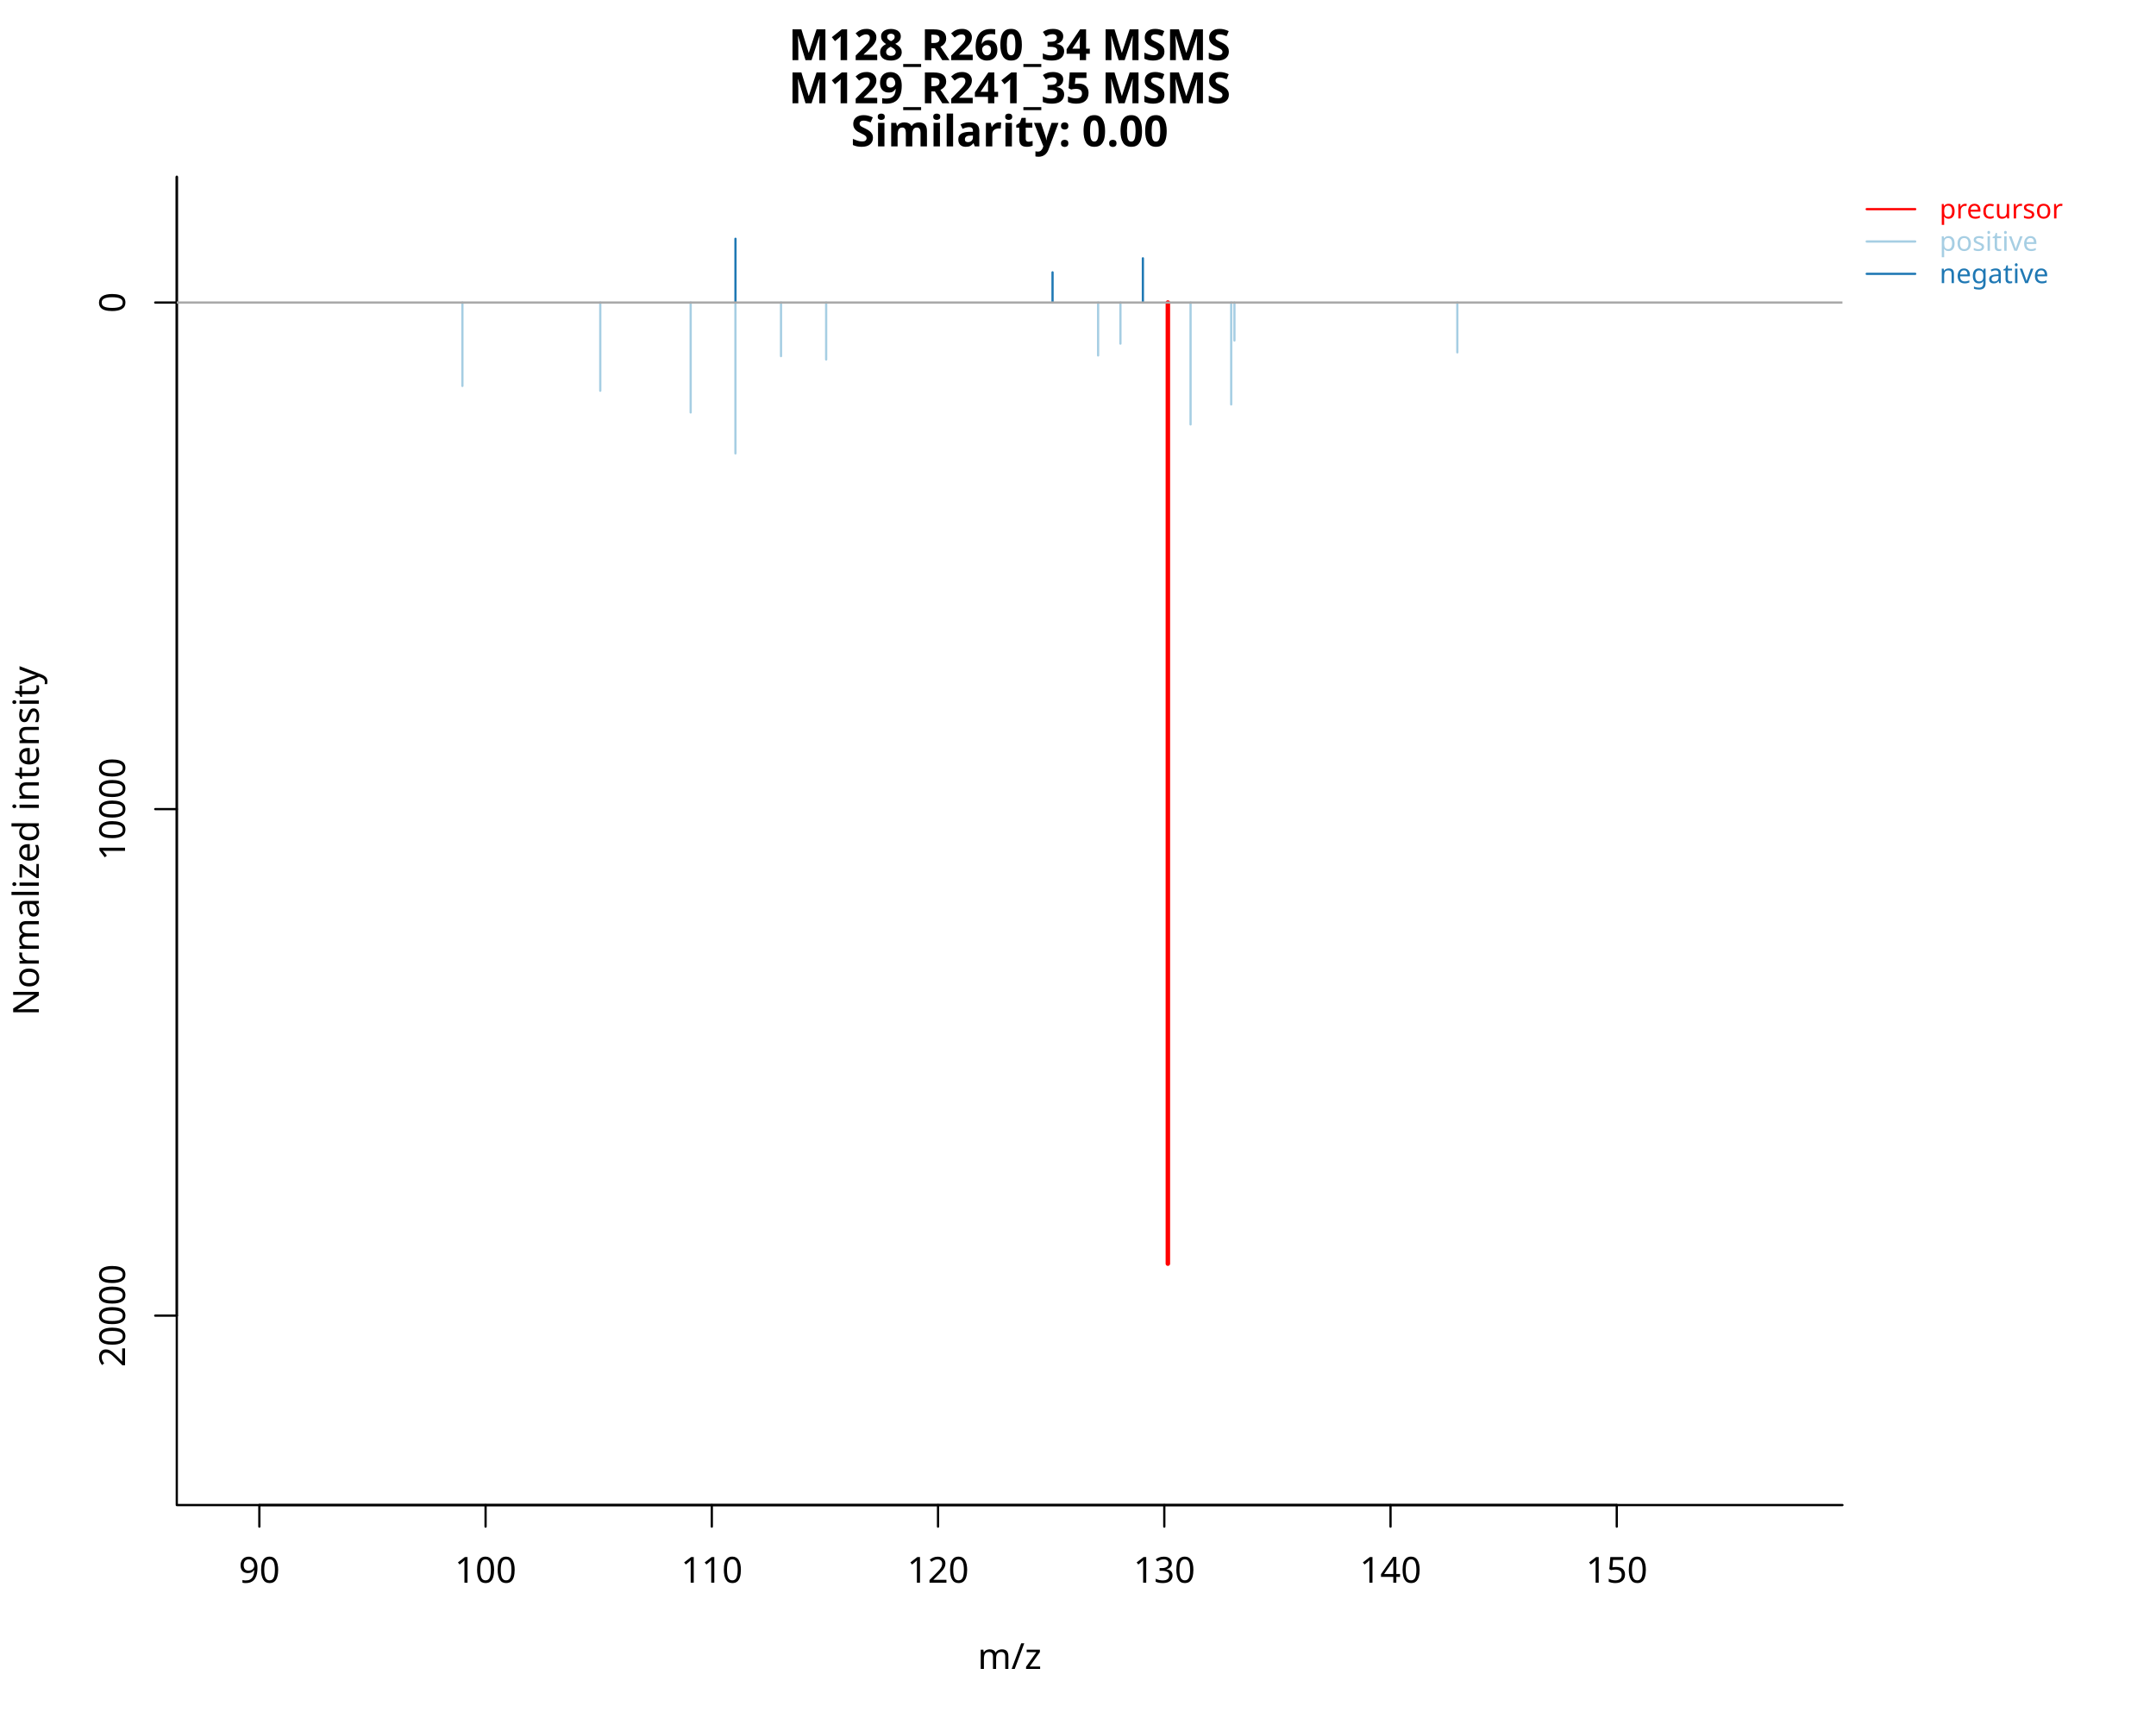
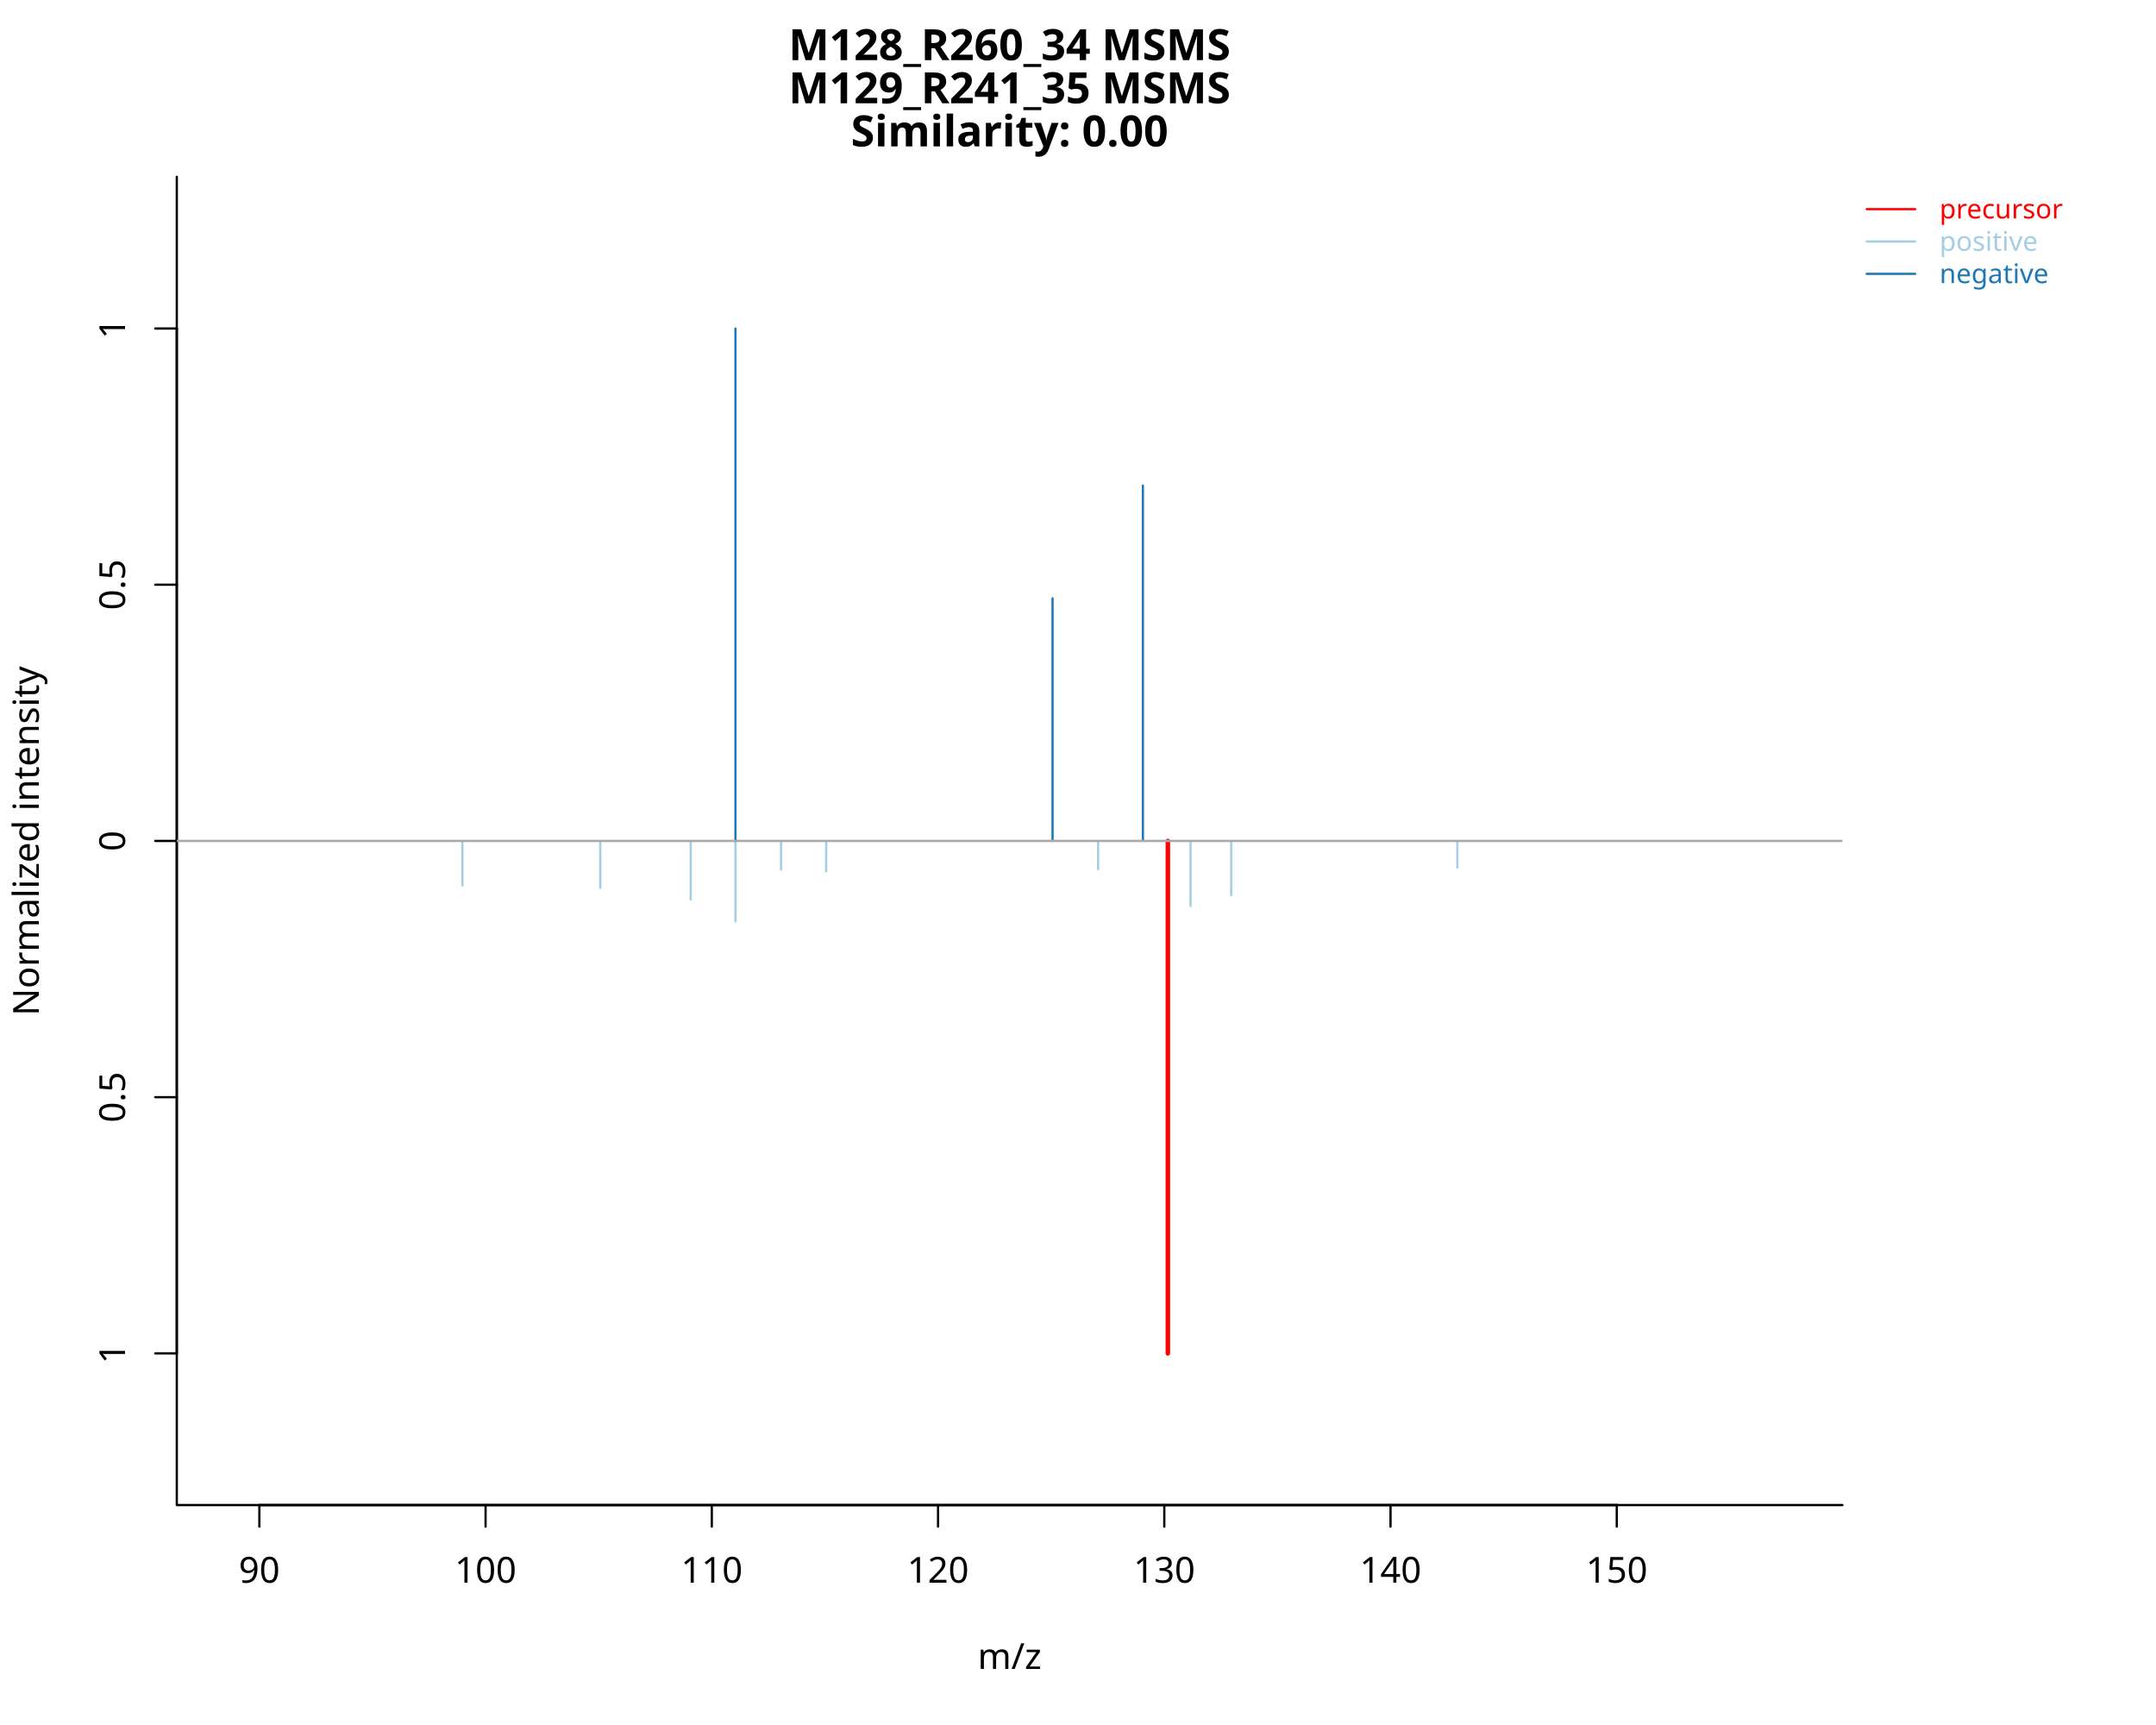
<svg xmlns="http://www.w3.org/2000/svg" class="svglite" data-engine-version="2.0" width="720.00pt" height="576.00pt" viewBox="0 0 720.00 576.00">
  <defs>
    <style type="text/css">
    .svglite line, .svglite polyline, .svglite polygon, .svglite path, .svglite rect, .svglite circle {
      fill: none;
      stroke: #000000;
      stroke-linecap: round;
      stroke-linejoin: round;
      stroke-miterlimit: 10.00;
    }
  </style>
  </defs>
  <rect width="100%" height="100%" style="stroke: none; fill: #FFFFFF;" />
  <defs>
    <clipPath id="cpMC4wMHw3MjAuMDB8MC4wMHw1NzYuMDA=">
      <rect x="0.00" y="0.00" width="720.00" height="576.00" />
    </clipPath>
  </defs>
  <g clip-path="url(#cpMC4wMHw3MjAuMDB8MC4wMHw1NzYuMDA=)">
    <line x1="86.61" y1="502.56" x2="539.92" y2="502.56" style="stroke-width: 0.75;" />
    <line x1="86.61" y1="502.56" x2="86.61" y2="509.76" style="stroke-width: 0.75;" />
    <line x1="162.16" y1="502.56" x2="162.16" y2="509.76" style="stroke-width: 0.75;" />
    <line x1="237.71" y1="502.56" x2="237.71" y2="509.76" style="stroke-width: 0.75;" />
    <line x1="313.26" y1="502.56" x2="313.26" y2="509.76" style="stroke-width: 0.75;" />
    <line x1="388.82" y1="502.56" x2="388.82" y2="509.76" style="stroke-width: 0.75;" />
    <line x1="464.37" y1="502.56" x2="464.37" y2="509.76" style="stroke-width: 0.75;" />
    <line x1="539.92" y1="502.56" x2="539.92" y2="509.76" style="stroke-width: 0.75;" />
    <text x="86.61" y="528.48" text-anchor="middle" style="font-size: 12.00px; font-family: sans;" textLength="13.35px" lengthAdjust="spacingAndGlyphs">90</text>
    <text x="162.16" y="528.48" text-anchor="middle" style="font-size: 12.00px; font-family: sans;" textLength="20.02px" lengthAdjust="spacingAndGlyphs">100</text>
    <text x="237.71" y="528.48" text-anchor="middle" style="font-size: 12.00px; font-family: sans;" textLength="20.02px" lengthAdjust="spacingAndGlyphs">110</text>
    <text x="313.26" y="528.48" text-anchor="middle" style="font-size: 12.00px; font-family: sans;" textLength="20.02px" lengthAdjust="spacingAndGlyphs">120</text>
    <text x="388.82" y="528.48" text-anchor="middle" style="font-size: 12.00px; font-family: sans;" textLength="20.02px" lengthAdjust="spacingAndGlyphs">130</text>
    <text x="464.37" y="528.48" text-anchor="middle" style="font-size: 12.00px; font-family: sans;" textLength="20.02px" lengthAdjust="spacingAndGlyphs">140</text>
    <text x="539.92" y="528.48" text-anchor="middle" style="font-size: 12.00px; font-family: sans;" textLength="20.02px" lengthAdjust="spacingAndGlyphs">150</text>
    <polyline points="59.04,59.04 59.04,502.56 615.29,502.56 " style="stroke-width: 0.75;" />
  </g>
  <defs>
    <clipPath id="cpMC4wMHw2NDUuNTN8MC4wMHw1NzYuMDA=">
      <rect x="0.00" y="0.00" width="645.53" height="576.00" />
    </clipPath>
  </defs>
  <g clip-path="url(#cpMC4wMHw2NDUuNTN8MC4wMHw1NzYuMDA=)">
    <text x="337.16" y="20.08" text-anchor="middle" style="font-size: 14.40px; font-weight: bold; font-family: sans;" textLength="149.71px" lengthAdjust="spacingAndGlyphs">M128_R260_34 MSMS</text>
    <text x="337.16" y="34.48" text-anchor="middle" style="font-size: 14.40px; font-weight: bold; font-family: sans;" textLength="149.71px" lengthAdjust="spacingAndGlyphs">M129_R241_35 MSMS</text>
    <text x="337.16" y="48.88" text-anchor="middle" style="font-size: 14.40px; font-weight: bold; font-family: sans;" textLength="94.44px" lengthAdjust="spacingAndGlyphs">Similarity: 0.00</text>
    <text x="337.16" y="557.28" text-anchor="middle" style="font-size: 12.00px; font-family: sans;" textLength="19.34px" lengthAdjust="spacingAndGlyphs">m/z</text>
    <text transform="translate(12.96,280.80) rotate(-90)" text-anchor="middle" style="font-size: 12.00px; font-family: sans;" textLength="108.06px" lengthAdjust="spacingAndGlyphs">Normalized intensity</text>
  </g>
  <defs>
    <clipPath id="cpNTkuMDR8NjE1LjI5fDU5LjA0fDUwMi41Ng==">
      <rect x="59.04" y="59.04" width="556.25" height="443.52" />
    </clipPath>
  </defs>
  <g clip-path="url(#cpNTkuMDR8NjE1LjI5fDU5LjA0fDUwMi41Ng==)">
-     <line x1="390.01" y1="101.02" x2="390.01" y2="421.95" style="stroke-width: 1.50; stroke: #FF0000;" />
-     <line x1="245.60" y1="101.02" x2="245.60" y2="151.39" style="stroke-width: 0.75; stroke: #A6CEE3;" />
-     <line x1="397.59" y1="101.02" x2="397.59" y2="141.72" style="stroke-width: 0.75; stroke: #A6CEE3;" />
-     <line x1="230.65" y1="101.02" x2="230.65" y2="137.72" style="stroke-width: 0.75; stroke: #A6CEE3;" />
-     <line x1="411.16" y1="101.02" x2="411.16" y2="135.04" style="stroke-width: 0.75; stroke: #A6CEE3;" />
-     <line x1="200.46" y1="101.02" x2="200.46" y2="130.48" style="stroke-width: 0.75; stroke: #A6CEE3;" />
-     <line x1="154.42" y1="101.02" x2="154.42" y2="128.87" style="stroke-width: 0.75; stroke: #A6CEE3;" />
-     <line x1="275.90" y1="101.02" x2="275.90" y2="120.03" style="stroke-width: 0.75; stroke: #A6CEE3;" />
-     <line x1="260.82" y1="101.02" x2="260.82" y2="118.91" style="stroke-width: 0.75; stroke: #A6CEE3;" />
-     <line x1="366.72" y1="101.02" x2="366.72" y2="118.69" style="stroke-width: 0.75; stroke: #A6CEE3;" />
-     <line x1="486.68" y1="101.02" x2="486.68" y2="117.66" style="stroke-width: 0.75; stroke: #A6CEE3;" />
-     <line x1="374.17" y1="101.02" x2="374.17" y2="114.74" style="stroke-width: 0.75; stroke: #A6CEE3;" />
-     <line x1="412.24" y1="101.02" x2="412.24" y2="113.70" style="stroke-width: 0.75; stroke: #A6CEE3;" />
-     <line x1="351.50" y1="101.02" x2="351.50" y2="90.94" style="stroke-width: 0.75; stroke: #1F78B4;" />
-     <line x1="381.67" y1="101.02" x2="381.67" y2="86.25" style="stroke-width: 0.75; stroke: #1F78B4;" />
-     <line x1="245.61" y1="101.02" x2="245.61" y2="79.73" style="stroke-width: 0.75; stroke: #1F78B4;" />
+     <line x1="390.01" y1="280.80" x2="390.01" y2="451.91" style="stroke-width: 1.50; stroke: #FF0000;" />
+     <line x1="245.60" y1="280.80" x2="245.60" y2="307.66" style="stroke-width: 0.75; stroke: #A6CEE3;" />
+     <line x1="397.59" y1="280.80" x2="397.59" y2="302.50" style="stroke-width: 0.75; stroke: #A6CEE3;" />
+     <line x1="230.65" y1="280.80" x2="230.65" y2="300.37" style="stroke-width: 0.75; stroke: #A6CEE3;" />
+     <line x1="411.16" y1="280.80" x2="411.16" y2="298.94" style="stroke-width: 0.75; stroke: #A6CEE3;" />
+     <line x1="200.46" y1="280.80" x2="200.46" y2="296.51" style="stroke-width: 0.75; stroke: #A6CEE3;" />
+     <line x1="154.42" y1="280.80" x2="154.42" y2="295.65" style="stroke-width: 0.75; stroke: #A6CEE3;" />
+     <line x1="275.90" y1="280.80" x2="275.90" y2="290.94" style="stroke-width: 0.75; stroke: #A6CEE3;" />
+     <line x1="260.82" y1="280.80" x2="260.82" y2="290.34" style="stroke-width: 0.75; stroke: #A6CEE3;" />
+     <line x1="366.72" y1="280.80" x2="366.72" y2="290.22" style="stroke-width: 0.75; stroke: #A6CEE3;" />
+     <line x1="486.68" y1="280.80" x2="486.68" y2="289.67" style="stroke-width: 0.75; stroke: #A6CEE3;" />
+     <line x1="351.50" y1="280.80" x2="351.50" y2="199.80" style="stroke-width: 0.75; stroke: #1F78B4;" />
+     <line x1="381.67" y1="280.80" x2="381.67" y2="162.15" style="stroke-width: 0.75; stroke: #1F78B4;" />
+     <line x1="245.61" y1="280.80" x2="245.61" y2="109.69" style="stroke-width: 0.75; stroke: #1F78B4;" />
  </g>
  <g clip-path="url(#cpMC4wMHw3MjAuMDB8MC4wMHw1NzYuMDA=)">
-     <line x1="59.04" y1="439.31" x2="59.04" y2="59.04" style="stroke-width: 0.75;" />
-     <line x1="59.04" y1="439.31" x2="51.84" y2="439.31" style="stroke-width: 0.75;" />
-     <line x1="59.04" y1="270.17" x2="51.84" y2="270.17" style="stroke-width: 0.75;" />
-     <line x1="59.04" y1="101.02" x2="51.84" y2="101.02" style="stroke-width: 0.75;" />
-     <text transform="translate(41.76,439.31) rotate(-90)" text-anchor="middle" style="font-size: 12.00px; font-family: sans;" textLength="33.37px" lengthAdjust="spacingAndGlyphs">20000</text>
-     <text transform="translate(41.76,270.17) rotate(-90)" text-anchor="middle" style="font-size: 12.00px; font-family: sans;" textLength="33.37px" lengthAdjust="spacingAndGlyphs">10000</text>
-     <text transform="translate(41.76,101.02) rotate(-90)" text-anchor="middle" style="font-size: 12.00px; font-family: sans;" textLength="6.67px" lengthAdjust="spacingAndGlyphs">0</text>
+     <line x1="59.04" y1="451.91" x2="59.04" y2="109.69" style="stroke-width: 0.75;" />
+     <line x1="59.04" y1="451.91" x2="51.84" y2="451.91" style="stroke-width: 0.75;" />
+     <line x1="59.04" y1="366.36" x2="51.84" y2="366.36" style="stroke-width: 0.75;" />
+     <line x1="59.04" y1="280.80" x2="51.84" y2="280.80" style="stroke-width: 0.75;" />
+     <line x1="59.04" y1="195.24" x2="51.84" y2="195.24" style="stroke-width: 0.75;" />
+     <line x1="59.04" y1="109.69" x2="51.84" y2="109.69" style="stroke-width: 0.75;" />
+     <text transform="translate(41.76,451.91) rotate(-90)" text-anchor="middle" style="font-size: 12.00px; font-family: sans;" textLength="6.67px" lengthAdjust="spacingAndGlyphs">1</text>
+     <text transform="translate(41.76,366.36) rotate(-90)" text-anchor="middle" style="font-size: 12.00px; font-family: sans;" textLength="16.68px" lengthAdjust="spacingAndGlyphs">0.5</text>
+     <text transform="translate(41.76,280.80) rotate(-90)" text-anchor="middle" style="font-size: 12.00px; font-family: sans;" textLength="6.67px" lengthAdjust="spacingAndGlyphs">0</text>
+     <text transform="translate(41.76,195.24) rotate(-90)" text-anchor="middle" style="font-size: 12.00px; font-family: sans;" textLength="16.68px" lengthAdjust="spacingAndGlyphs">0.5</text>
+     <text transform="translate(41.76,109.69) rotate(-90)" text-anchor="middle" style="font-size: 12.00px; font-family: sans;" textLength="6.67px" lengthAdjust="spacingAndGlyphs">1</text>
  </g>
  <g clip-path="url(#cpNTkuMDR8NjE1LjI5fDU5LjA0fDUwMi41Ng==)">
-     <line x1="59.04" y1="101.02" x2="615.29" y2="101.02" style="stroke-width: 0.75; stroke: #A9A9A9;" />
+     <line x1="59.04" y1="280.80" x2="615.29" y2="280.80" style="stroke-width: 0.75; stroke: #A9A9A9;" />
  </g>
  <g clip-path="url(#cpMC4wMHw3MjAuMDB8MC4wMHw1NzYuMDA=)">
    <line x1="623.39" y1="69.84" x2="639.59" y2="69.84" style="stroke-width: 0.75; stroke: #FF0000;" />
    <line x1="623.39" y1="80.64" x2="639.59" y2="80.64" style="stroke-width: 0.75; stroke: #A6CEE3;" />
    <line x1="623.39" y1="91.44" x2="639.59" y2="91.44" style="stroke-width: 0.75; stroke: #1F78B4;" />
    <text x="647.69" y="72.94" style="font-size: 9.00px; fill: #FF0000; font-family: sans;" textLength="38.02px" lengthAdjust="spacingAndGlyphs">precursor</text>
    <text x="647.69" y="83.74" style="font-size: 9.00px; fill: #A6CEE3; font-family: sans;" textLength="30.52px" lengthAdjust="spacingAndGlyphs">positive</text>
    <text x="647.69" y="94.54" style="font-size: 9.00px; fill: #1F78B4; font-family: sans;" textLength="34.03px" lengthAdjust="spacingAndGlyphs">negative</text>
  </g>
</svg>
